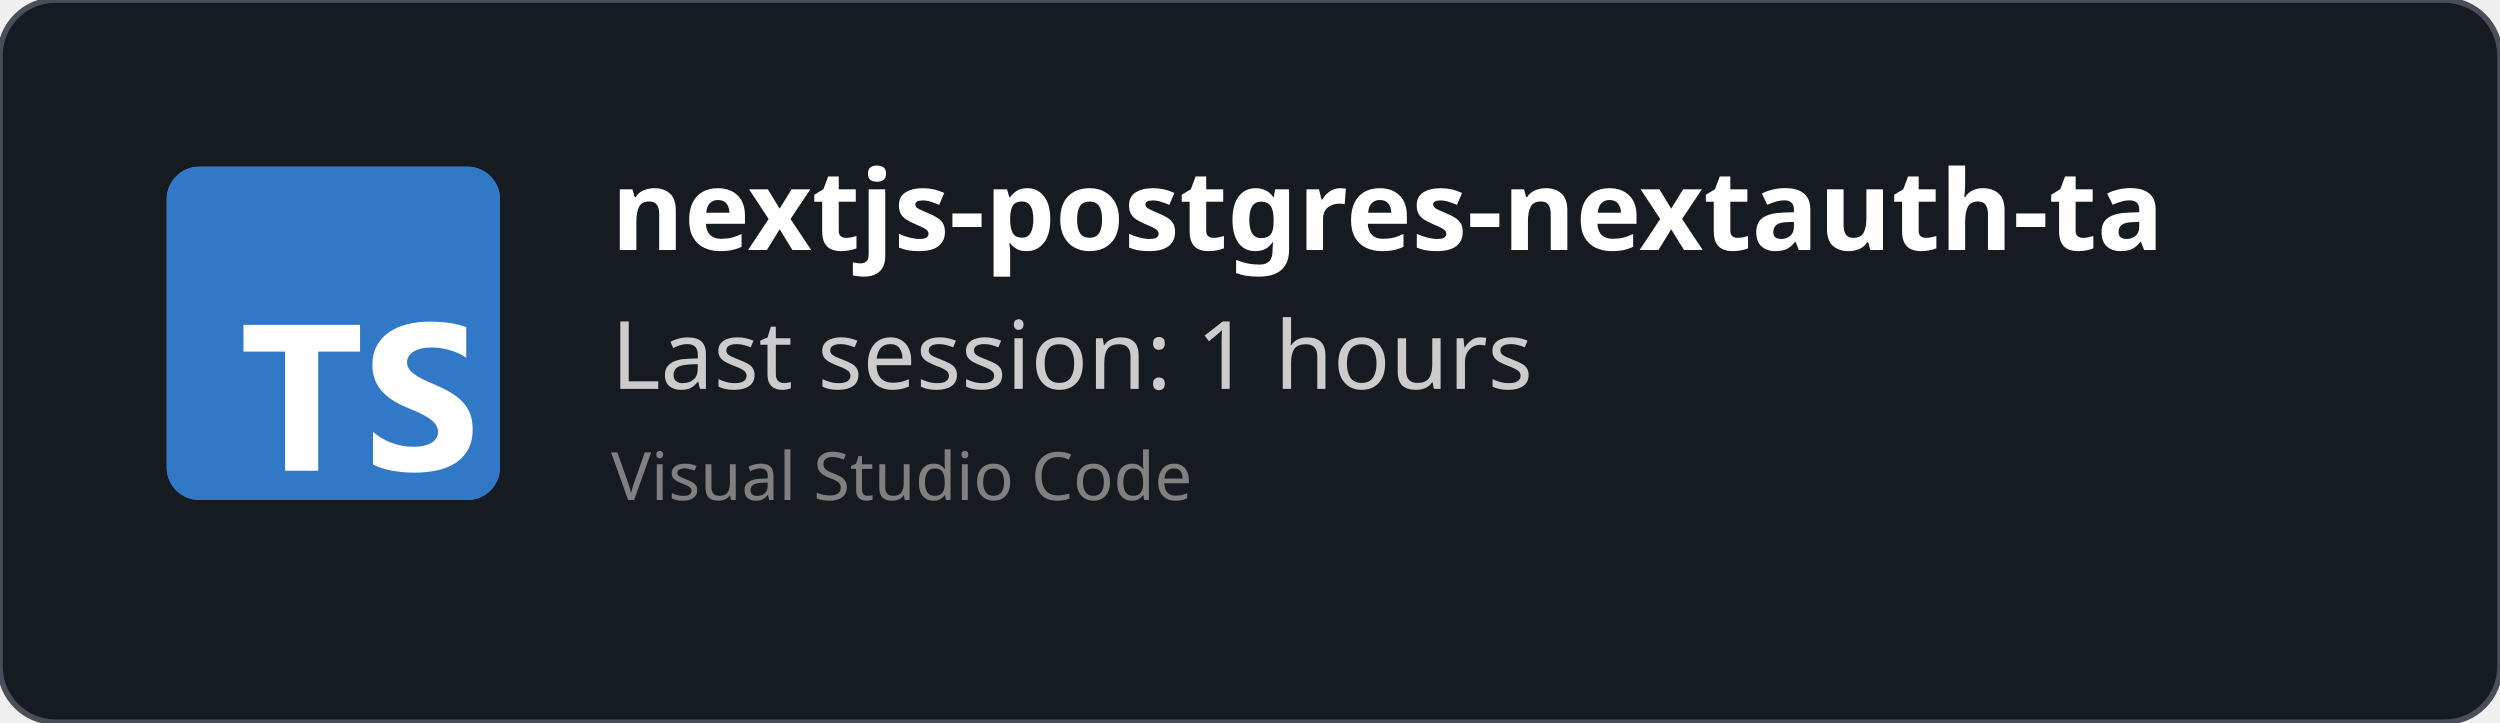
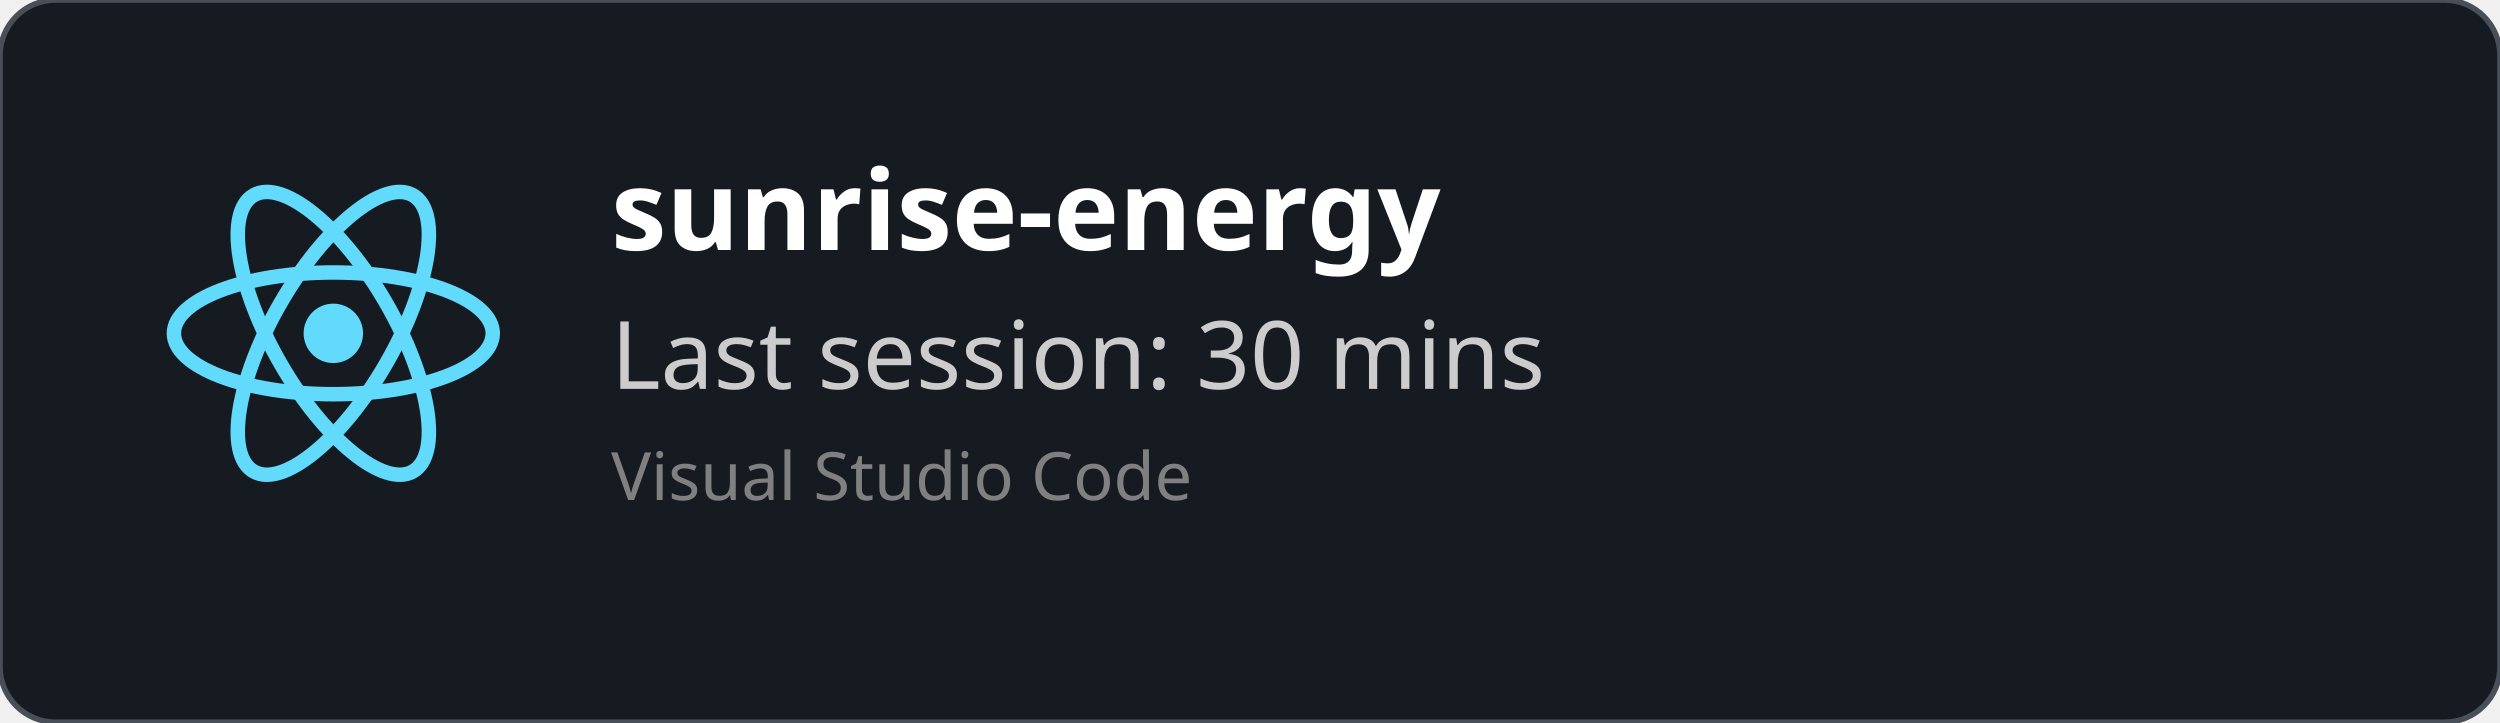
<svg xmlns="http://www.w3.org/2000/svg" width="450" height="130" viewBox="0 0 450 130" fill="none" role="img">
  <style>
    *{
        font-family: 'Segoe UI', Ubuntu, monospace
    }
    </style>
  <defs>
    <clipPath id="horizontalClip" x="20" y="20" width="500" height="200">
      <rect x="90" y="20" width="300" height="50" />
    </clipPath>
  </defs>
  <rect width="450" height="130" fill="rgba(22,27,34)" stroke="#484f58" stroke-width="1" fill-opacity="1" stroke-opacity="1" x="0" y="0" rx="10px" ry="10px">
    </rect>
-   <svg fill="none" height="60" viewBox="0 0 512 512" width="60" x="30" y="30">
-     <rect fill="#3178c6" height="512" rx="50" width="512" />
-     <rect fill="#3178c6" height="512" rx="50" width="512" />
-     <path clip-rule="evenodd" d="m316.939 407.424v50.061c8.138 4.172 17.763 7.3 28.875 9.386s22.823 3.129 35.135 3.129c11.999 0 23.397-1.147 34.196-3.442 10.799-2.294 20.268-6.075 28.406-11.342 8.138-5.266 14.581-12.15 19.328-20.65s7.121-19.007 7.121-31.522c0-9.074-1.356-17.026-4.069-23.857s-6.625-12.906-11.738-18.225c-5.112-5.319-11.242-10.091-18.389-14.315s-15.207-8.213-24.18-11.967c-6.573-2.712-12.468-5.345-17.685-7.9-5.217-2.556-9.651-5.163-13.303-7.822-3.652-2.66-6.469-5.476-8.451-8.448-1.982-2.973-2.974-6.336-2.974-10.091 0-3.441.887-6.544 2.661-9.308s4.278-5.136 7.512-7.118c3.235-1.981 7.199-3.52 11.894-4.615 4.696-1.095 9.912-1.642 15.651-1.642 4.173 0 8.581.313 13.224.938 4.643.626 9.312 1.591 14.008 2.894 4.695 1.304 9.259 2.947 13.694 4.928 4.434 1.982 8.529 4.276 12.285 6.884v-46.776c-7.616-2.92-15.937-5.084-24.962-6.492s-19.381-2.112-31.066-2.112c-11.895 0-23.163 1.278-33.805 3.833s-20.006 6.544-28.093 11.967c-8.086 5.424-14.476 12.333-19.171 20.729-4.695 8.395-7.043 18.433-7.043 30.114 0 14.914 4.304 27.638 12.912 38.172 8.607 10.533 21.675 19.45 39.204 26.751 6.886 2.816 13.303 5.579 19.25 8.291s11.086 5.528 15.415 8.448c4.33 2.92 7.747 6.101 10.252 9.543 2.504 3.441 3.756 7.352 3.756 11.733 0 3.233-.783 6.231-2.348 8.995s-3.939 5.162-7.121 7.196-7.147 3.624-11.894 4.771c-4.748 1.148-10.303 1.721-16.668 1.721-10.851 0-21.597-1.903-32.24-5.71-10.642-3.806-20.502-9.516-29.579-17.13zm-84.159-123.342h64.22v-41.082h-179v41.082h63.906v182.918h50.874z" fill="#fff" fill-rule="evenodd" />
+   <svg height="60" width="60" x="30" y="30" viewBox="-11.5 -10.232 23 20.463">
+     <circle cx="0" cy="0" r="2.05" fill="#61dafb" />
+     <g stroke="#61dafb" stroke-width="1" fill="none">
+       <ellipse rx="11" ry="4.2" />
+       <ellipse rx="11" ry="4.2" transform="rotate(60)" />
+       <ellipse rx="11" ry="4.2" transform="rotate(120)" />
+     </g>
  </svg>
  <text x="110" y="45" font-size="20" clip-path="url(#horizontalClip)" font-weight="bold" font-family="Ubuntu" fill="white">
-     nextjs-postgres-nextauth-tailwindcss-template-main
+     sunrise-energy
    </text>
  <text x="110" y="70" font-size="17px" font-family="Ubuntu" fill="#ccc">
-     Last session: 1 hours
+     Last session: 30 mins
    </text>
  <text x="110" y="90" font-size="12px" font-family="Ubuntu" fill="grey">
    Visual Studio Code
    </text>
</svg>
